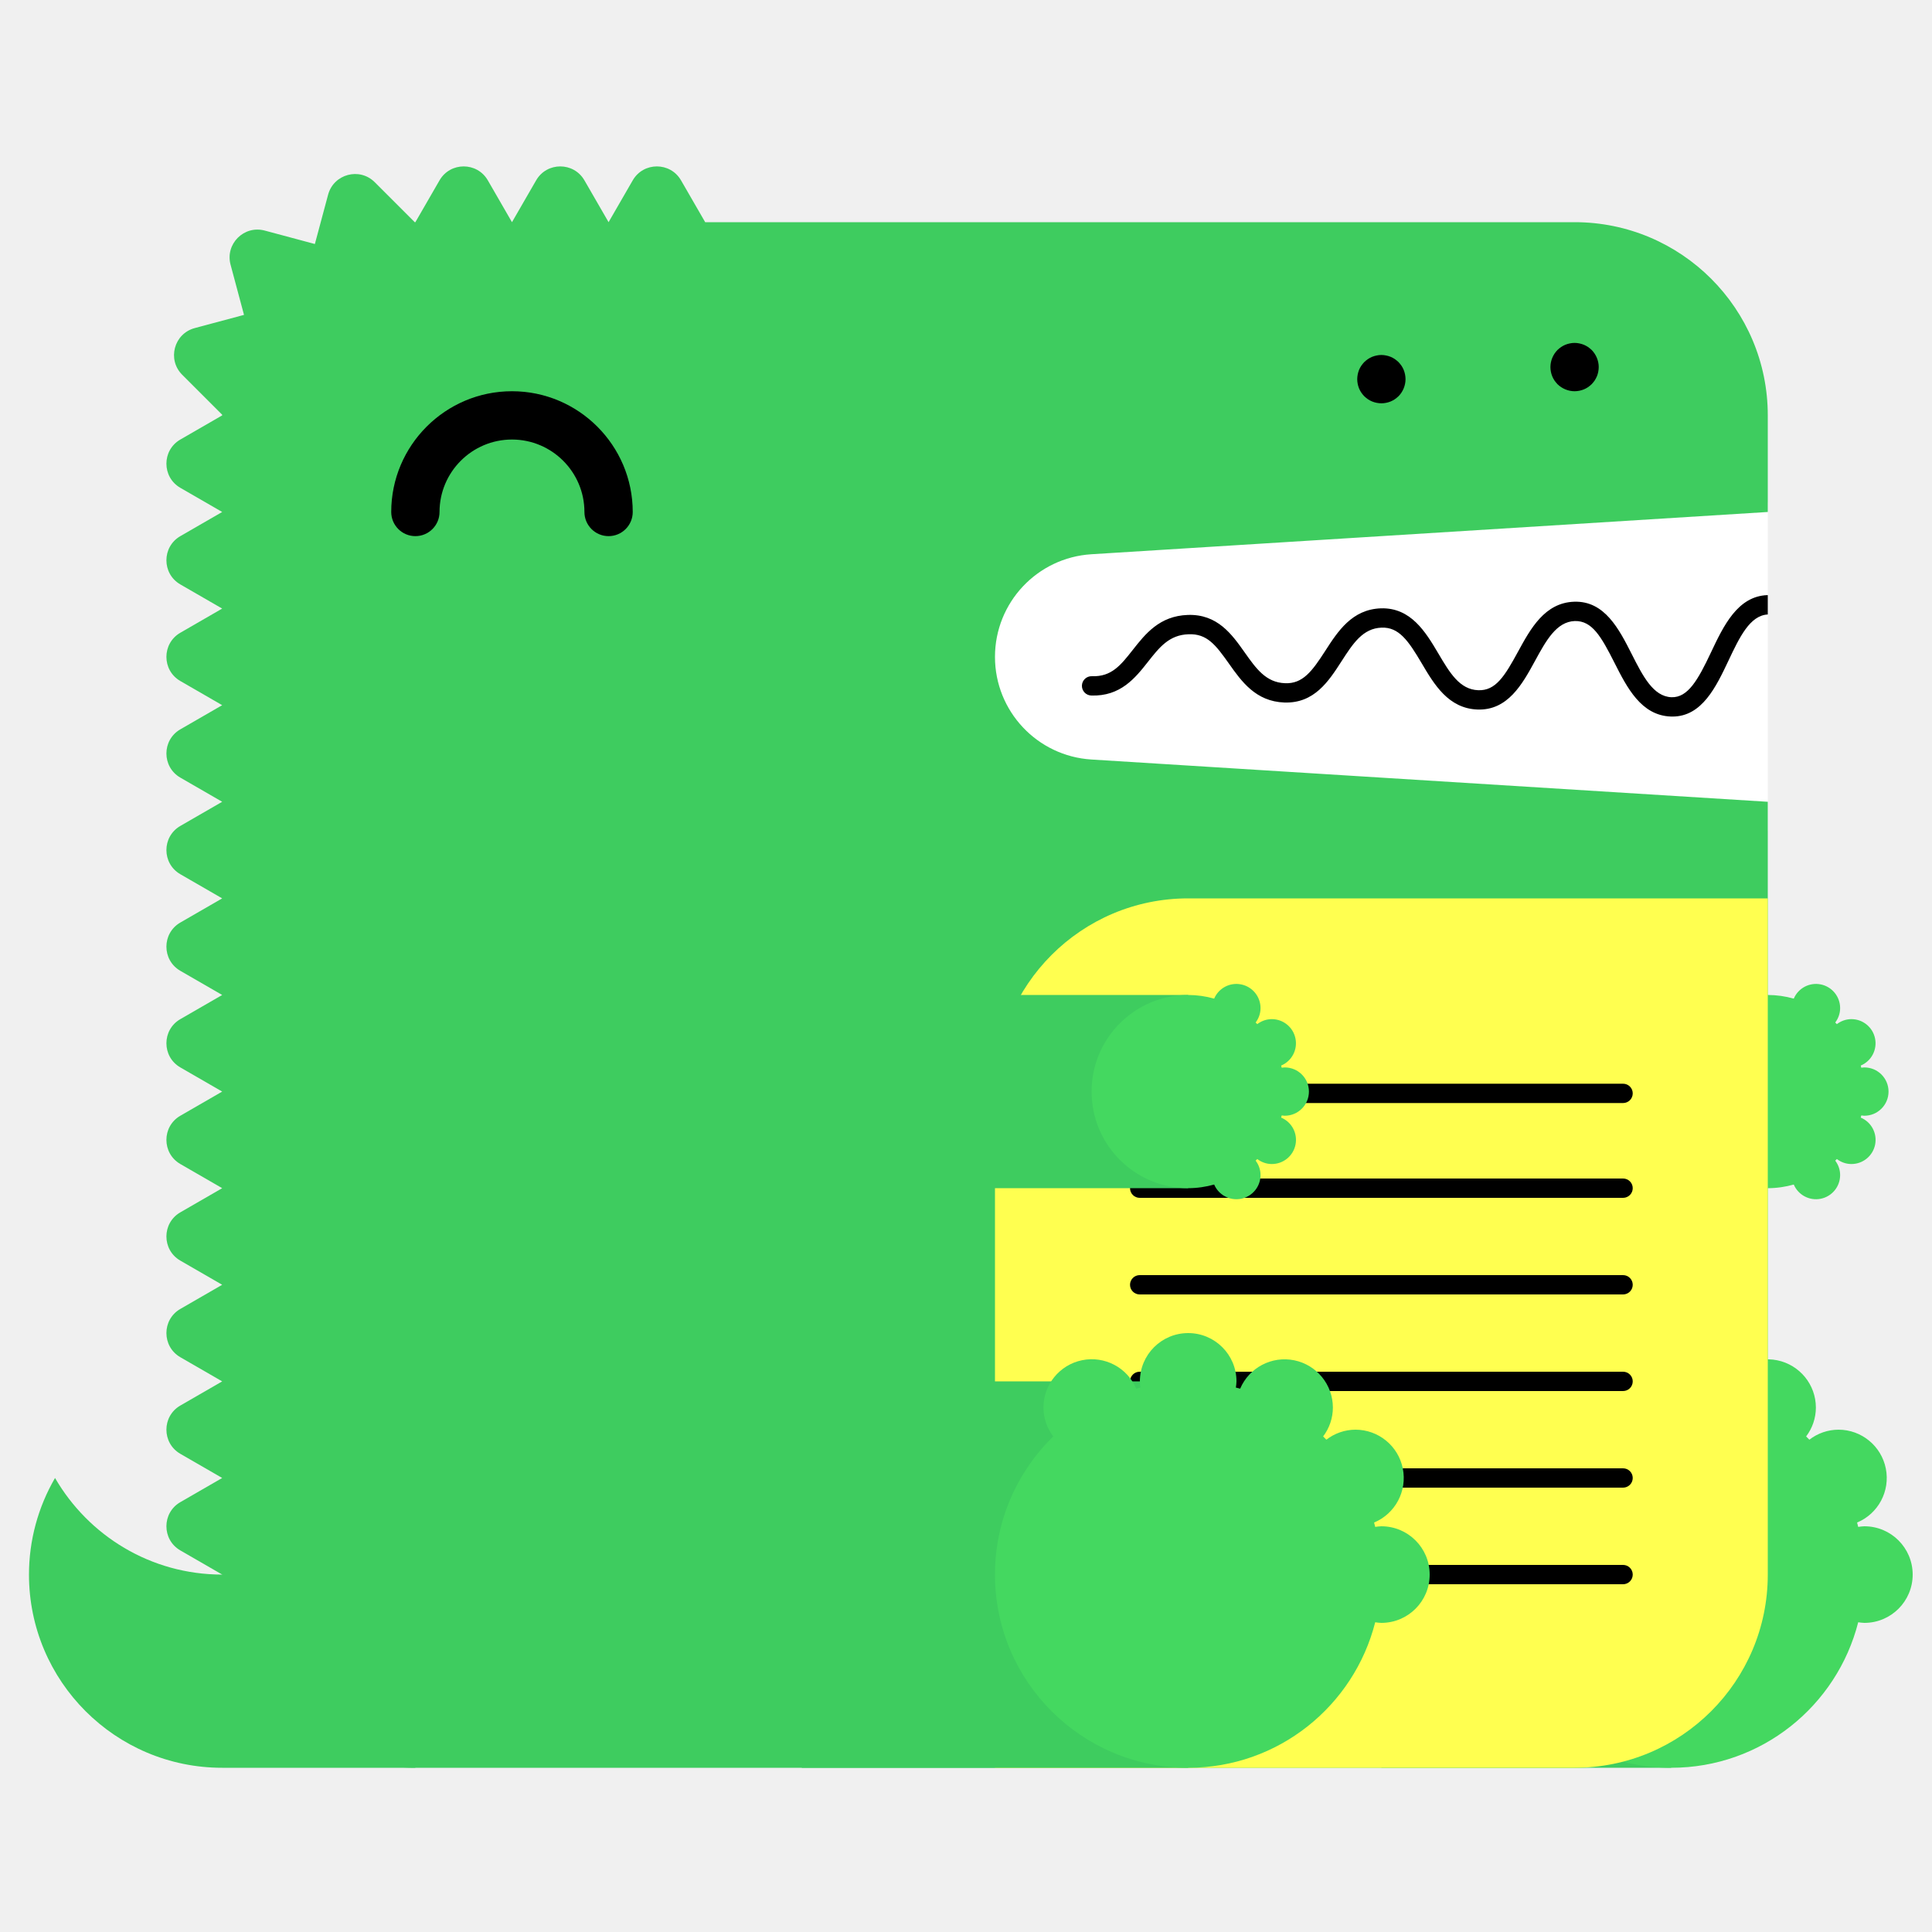
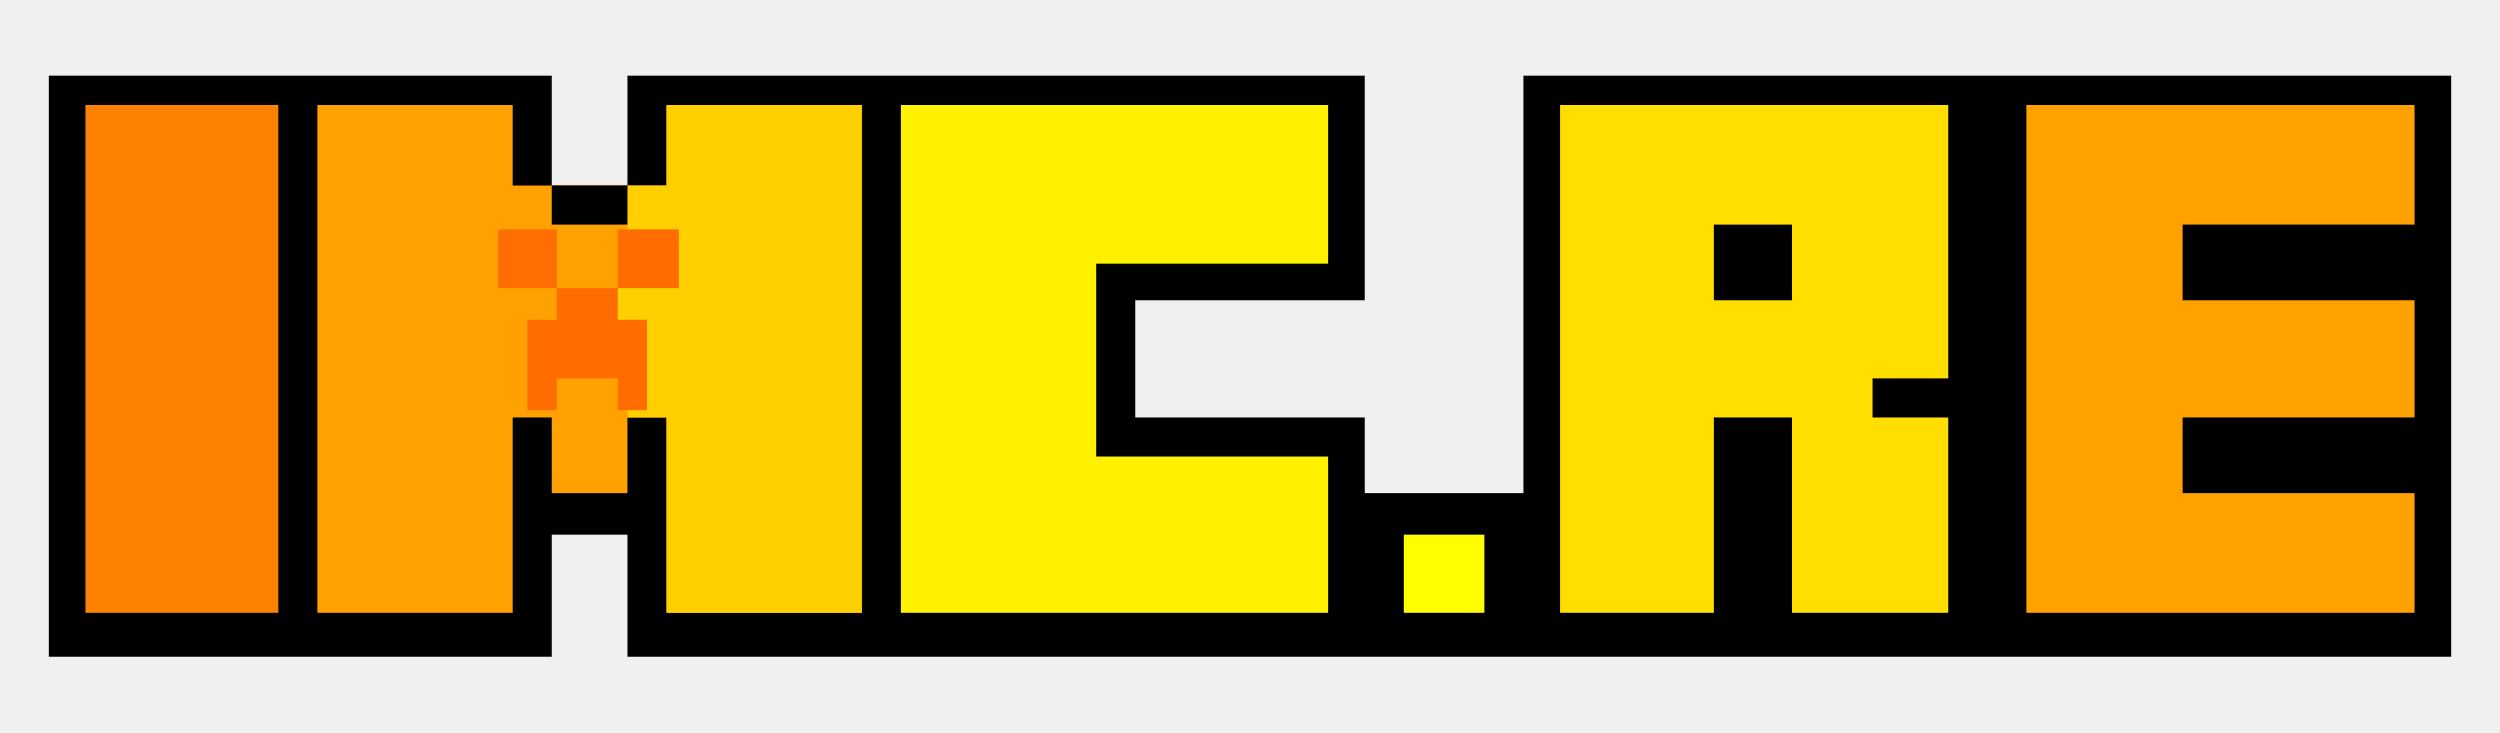
- <svg xmlns="http://www.w3.org/2000/svg" width="200" height="200" viewBox="0 0 200 200">
-   <g fill="none" fill-rule="evenodd">
-     <path fill="#FFF" d="M99 52h84v34H99z" />
-     <path d="M23 163c-7.398 0-13.843-4.027-17.303-10A19.886 19.886 0 0 0 3 163c0 11.046 8.954 20 20 20h20v-20H23z" fill="#3ECC5F" />
-     <path d="M112.98 57.376L183 53V43c0-11.046-8.954-20-20-20H73l-2.5-4.33c-1.112-1.925-3.889-1.925-5 0L63 23l-2.5-4.33c-1.111-1.925-3.889-1.925-5 0L53 23l-2.5-4.33c-1.111-1.925-3.889-1.925-5 0L43 23c-.022 0-.042.003-.065.003l-4.142-4.141c-1.57-1.571-4.252-.853-4.828 1.294l-1.369 5.104-5.192-1.392c-2.148-.575-4.111 1.389-3.535 3.536l1.39 5.193-5.102 1.367c-2.148.576-2.867 3.259-1.296 4.83l4.142 4.142c0 .021-.003.042-.003.064l-4.33 2.5c-1.925 1.111-1.925 3.889 0 5L23 53l-4.33 2.5c-1.925 1.111-1.925 3.889 0 5L23 63l-4.33 2.5c-1.925 1.111-1.925 3.889 0 5L23 73l-4.33 2.5c-1.925 1.111-1.925 3.889 0 5L23 83l-4.33 2.5c-1.925 1.111-1.925 3.889 0 5L23 93l-4.33 2.5c-1.925 1.111-1.925 3.889 0 5L23 103l-4.33 2.5c-1.925 1.111-1.925 3.889 0 5L23 113l-4.33 2.5c-1.925 1.111-1.925 3.889 0 5L23 123l-4.33 2.5c-1.925 1.111-1.925 3.889 0 5L23 133l-4.33 2.5c-1.925 1.111-1.925 3.889 0 5L23 143l-4.33 2.5c-1.925 1.111-1.925 3.889 0 5L23 153l-4.33 2.5c-1.925 1.111-1.925 3.889 0 5L23 163c0 11.046 8.954 20 20 20h120c11.046 0 20-8.954 20-20V83l-70.02-4.376A10.645 10.645 0 0 1 103 68c0-5.621 4.37-10.273 9.98-10.624" fill="#3ECC5F" />
-     <path fill="#3ECC5F" d="M143 183h30v-40h-30z" />
-     <path d="M193 158c-.219 0-.428.037-.639.064-.038-.15-.074-.301-.116-.451A5 5 0 0 0 190.32 148a4.96 4.96 0 0 0-3.016 1.036 26.531 26.531 0 0 0-.335-.336 4.955 4.955 0 0 0 1.011-2.987 5 5 0 0 0-9.599-1.959c-.148-.042-.297-.077-.445-.115.027-.211.064-.42.064-.639a5 5 0 0 0-5-5 5 5 0 0 0-5 5c0 .219.037.428.064.639-.148.038-.297.073-.445.115a4.998 4.998 0 0 0-9.599 1.959c0 1.125.384 2.151 1.011 2.987-3.717 3.632-6.031 8.693-6.031 14.3 0 11.046 8.954 20 20 20 9.339 0 17.16-6.41 19.361-15.064.211.027.42.064.639.064a5 5 0 0 0 5-5 5 5 0 0 0-5-5" fill="#44D860" />
-     <path fill="#3ECC5F" d="M153 123h30v-20h-30z" />
-     <path d="M193 115.5a2.5 2.5 0 1 0 0-5c-.109 0-.214.019-.319.032-.02-.075-.037-.15-.058-.225a2.501 2.501 0 0 0-.963-4.807c-.569 0-1.088.197-1.508.518a6.653 6.653 0 0 0-.168-.168c.314-.417.506-.931.506-1.494a2.5 2.5 0 0 0-4.8-.979A9.987 9.987 0 0 0 183 103c-5.522 0-10 4.478-10 10s4.478 10 10 10c.934 0 1.833-.138 2.69-.377a2.5 2.5 0 0 0 4.8-.979c0-.563-.192-1.077-.506-1.494.057-.055.113-.111.168-.168.42.321.939.518 1.508.518a2.5 2.5 0 0 0 .963-4.807c.021-.074.038-.15.058-.225.105.013.21.032.319.032" fill="#44D860" />
-     <path d="M63 55.5a2.5 2.5 0 0 1-2.5-2.5c0-4.136-3.364-7.5-7.5-7.5s-7.5 3.364-7.5 7.5a2.5 2.5 0 1 1-5 0c0-6.893 5.607-12.5 12.5-12.5S65.5 46.107 65.5 53a2.5 2.5 0 0 1-2.5 2.5" fill="#000" />
-     <path d="M103 183h60c11.046 0 20-8.954 20-20V93h-60c-11.046 0-20 8.954-20 20v70z" fill="#FFFF50" />
-     <path d="M168.02 124h-50.04a1 1 0 1 1 0-2h50.04a1 1 0 1 1 0 2m0 20h-50.04a1 1 0 1 1 0-2h50.04a1 1 0 1 1 0 2m0 20h-50.04a1 1 0 1 1 0-2h50.04a1 1 0 1 1 0 2m0-49.814h-50.04a1 1 0 1 1 0-2h50.04a1 1 0 1 1 0 2m0 19.814h-50.04a1 1 0 1 1 0-2h50.04a1 1 0 1 1 0 2m0 20h-50.04a1 1 0 1 1 0-2h50.04a1 1 0 1 1 0 2M183 61.611c-.012 0-.022-.006-.034-.005-3.09.105-4.552 3.196-5.842 5.923-1.346 2.85-2.387 4.703-4.093 4.647-1.889-.068-2.969-2.202-4.113-4.46-1.314-2.594-2.814-5.536-5.963-5.426-3.046.104-4.513 2.794-5.807 5.167-1.377 2.528-2.314 4.065-4.121 3.994-1.927-.07-2.951-1.805-4.136-3.813-1.321-2.236-2.848-4.75-5.936-4.664-2.994.103-4.465 2.385-5.763 4.4-1.373 2.13-2.335 3.428-4.165 3.351-1.973-.07-2.992-1.51-4.171-3.177-1.324-1.873-2.816-3.993-5.895-3.89-2.928.1-4.399 1.97-5.696 3.618-1.232 1.564-2.194 2.802-4.229 2.724a1 1 0 0 0-.072 2c3.017.101 4.545-1.8 5.872-3.487 1.177-1.496 2.193-2.787 4.193-2.855 1.926-.082 2.829 1.115 4.195 3.045 1.297 1.834 2.769 3.914 5.731 4.021 3.103.104 4.596-2.215 5.918-4.267 1.182-1.834 2.202-3.417 4.15-3.484 1.793-.067 2.769 1.35 4.145 3.681 1.297 2.197 2.766 4.686 5.787 4.796 3.125.108 4.634-2.62 5.949-5.035 1.139-2.088 2.214-4.06 4.119-4.126 1.793-.042 2.728 1.595 4.111 4.33 1.292 2.553 2.757 5.445 5.825 5.556l.169.003c3.064 0 4.518-3.075 5.805-5.794 1.139-2.41 2.217-4.68 4.067-4.773v-2z" fill="#000" />
-     <path fill="#3ECC5F" d="M83 183h40v-40H83z" />
-     <path d="M143 158c-.219 0-.428.037-.639.064-.038-.15-.074-.301-.116-.451A5 5 0 0 0 140.32 148a4.96 4.96 0 0 0-3.016 1.036 26.531 26.531 0 0 0-.335-.336 4.955 4.955 0 0 0 1.011-2.987 5 5 0 0 0-9.599-1.959c-.148-.042-.297-.077-.445-.115.027-.211.064-.42.064-.639a5 5 0 0 0-5-5 5 5 0 0 0-5 5c0 .219.037.428.064.639-.148.038-.297.073-.445.115a4.998 4.998 0 0 0-9.599 1.959c0 1.125.384 2.151 1.011 2.987-3.717 3.632-6.031 8.693-6.031 14.3 0 11.046 8.954 20 20 20 9.339 0 17.16-6.41 19.361-15.064.211.027.42.064.639.064a5 5 0 0 0 5-5 5 5 0 0 0-5-5" fill="#44D860" />
-     <path fill="#3ECC5F" d="M83 123h40v-20H83z" />
-     <path d="M133 115.5a2.5 2.5 0 1 0 0-5c-.109 0-.214.019-.319.032-.02-.075-.037-.15-.058-.225a2.501 2.501 0 0 0-.963-4.807c-.569 0-1.088.197-1.508.518a6.653 6.653 0 0 0-.168-.168c.314-.417.506-.931.506-1.494a2.5 2.5 0 0 0-4.8-.979A9.987 9.987 0 0 0 123 103c-5.522 0-10 4.478-10 10s4.478 10 10 10c.934 0 1.833-.138 2.69-.377a2.5 2.5 0 0 0 4.8-.979c0-.563-.192-1.077-.506-1.494.057-.055.113-.111.168-.168.42.321.939.518 1.508.518a2.5 2.5 0 0 0 .963-4.807c.021-.074.038-.15.058-.225.105.013.21.032.319.032" fill="#44D860" />
-     <path d="M143 41.75c-.16 0-.33-.02-.49-.05a2.52 2.52 0 0 1-.47-.14c-.15-.06-.29-.14-.431-.23-.13-.09-.259-.2-.38-.31-.109-.12-.219-.24-.309-.38s-.17-.28-.231-.43a2.619 2.619 0 0 1-.189-.96c0-.16.02-.33.05-.49.03-.16.08-.31.139-.47.061-.15.141-.29.231-.43.09-.13.2-.26.309-.38.121-.11.25-.22.38-.31.141-.09.281-.17.431-.23.149-.06.31-.11.47-.14.32-.07.65-.07.98 0 .159.03.32.08.47.14.149.06.29.14.43.23.13.09.259.2.38.31.11.12.22.25.31.38.09.14.17.28.23.43.06.16.11.31.14.47.029.16.05.33.05.49 0 .66-.271 1.31-.73 1.77-.121.11-.25.22-.38.31-.14.09-.281.17-.43.23a2.565 2.565 0 0 1-.96.19m20-1.25c-.66 0-1.3-.27-1.771-.73a3.802 3.802 0 0 1-.309-.38c-.09-.14-.17-.28-.231-.43a2.619 2.619 0 0 1-.189-.96c0-.66.27-1.3.729-1.77.121-.11.25-.22.38-.31.141-.09.281-.17.431-.23.149-.06.31-.11.47-.14.32-.07.66-.07.98 0 .159.03.32.08.47.14.149.06.29.14.43.23.13.09.259.2.38.31.459.47.73 1.11.73 1.77 0 .16-.021.33-.05.49-.03.16-.08.32-.14.47-.07.15-.14.29-.23.43-.09.13-.2.26-.31.38-.121.11-.25.22-.38.31-.14.09-.281.17-.43.23a2.565 2.565 0 0 1-.96.19" fill="#000" />
-   </g>
+ <svg xmlns="http://www.w3.org/2000/svg" version="1.1" width="1024" height="300">
+   <path d="M0 0 C67.98 0 135.96 0 206 0 C206 14.85 206 29.7 206 45 C216.23 45 226.46 45 237 45 C237 30.15 237 15.3 237 0 C336.66 0 436.32 0 539 0 C539 30.36 539 60.72 539 92 C507.98 92 476.96 92 445 92 C445 107.84 445 123.68 445 140 C476.02 140 507.04 140 539 140 C539 150.23 539 160.46 539 171 C560.45 171 581.9 171 604 171 C604 114.57 604 58.14 604 0 C729.4 0 854.8 0 984 0 C984 78.54 984 157.08 984 238 C737.49 238 490.98 238 237 238 C237 221.5 237 205 237 188 C226.77 188 216.54 188 206 188 C206 204.5 206 221 206 238 C138.02 238 70.04 238 0 238 C0 159.46 0 80.92 0 0 Z " fill="#000000" transform="translate(20,31)" />
+   <path d="M0 0 C26.4 0 52.8 0 80 0 C80 10.89 80 21.78 80 33 C100.79 33 121.58 33 143 33 C143 22.11 143 11.22 143 0 C169.4 0 195.8 0 223 0 C223 68.64 223 137.28 223 208 C196.6 208 170.2 208 143 208 C143 181.6 143 155.2 143 128 C137.72 128 132.44 128 127 128 C127 138.23 127 148.46 127 159 C116.77 159 106.54 159 96 159 C96 148.77 96 138.54 96 128 C90.72 128 85.44 128 80 128 C80 154.4 80 180.8 80 208 C53.6 208 27.2 208 0 208 C0 139.36 0 70.72 0 0 Z " fill="#FFA101" transform="translate(130,43)" />
+   <path d="M0 0 C52.47 0 104.94 0 159 0 C159 36.96 159 73.92 159 112 C148.77 112 138.54 112 128 112 C128 117.28 128 122.56 128 128 C138.23 128 148.46 128 159 128 C159 154.4 159 180.8 159 208 C137.88 208 116.76 208 95 208 C95 181.6 95 155.2 95 128 C84.44 128 73.88 128 63 128 C63 154.4 63 180.8 63 208 C42.21 208 21.42 208 0 208 C0 139.36 0 70.72 0 0 Z " fill="#FFDE00" transform="translate(639,43)" />
+   <path d="M0 0 C57.75 0 115.5 0 175 0 C175 21.45 175 42.9 175 65 C143.65 65 112.3 65 80 65 C80 91.07 80 117.14 80 144 C111.35 144 142.7 144 175 144 C175 165.12 175 186.24 175 208 C117.25 208 59.5 208 0 208 C0 139.36 0 70.72 0 0 Z " fill="#FFF100" transform="translate(369,43)" />
+   <path d="M0 0 C52.47 0 104.94 0 159 0 C159 16.17 159 32.34 159 49 C127.65 49 96.3 49 64 49 C64 59.23 64 69.46 64 80 C95.35 80 126.7 80 159 80 C159 95.84 159 111.68 159 128 C127.65 128 96.3 128 64 128 C64 138.23 64 148.46 64 159 C95.35 159 126.7 159 159 159 C159 175.17 159 191.34 159 208 C106.53 208 54.06 208 0 208 C0 139.36 0 70.72 0 0 Z " fill="#FFA200" transform="translate(830,43)" />
+   <path d="M0 0 C26.4 0 52.8 0 80 0 C80 68.64 80 137.28 80 208 C53.6 208 27.2 208 0 208 C0 181.6 0 155.2 0 128 C-5.28 128 -10.56 128 -16 128 C-16 127.01 -16 126.02 -16 125 C-13.36 125 -10.72 125 -8 125 C-8 112.79 -8 100.58 -8 88 C-11.96 88 -15.92 88 -20 88 C-20 83.71 -20 79.42 -20 75 C-11.75 75 -3.5 75 5 75 C5 67.08 5 59.16 5 51 C-1.93 51 -8.86 51 -16 51 C-16 45.06 -16 39.12 -16 33 C-10.72 33 -5.44 33 0 33 C0 22.11 0 11.22 0 0 Z " fill="#FFCF00" transform="translate(273,43)" />
+   <path d="M0 0 C26.07 0 52.14 0 79 0 C79 68.64 79 137.28 79 208 C52.93 208 26.86 208 0 208 C0 139.36 0 70.72 0 0 Z " fill="#FF8101" transform="translate(35,43)" />
+   <path d="M0 0 C8.25 0 16.5 0 25 0 C25 4.29 25 8.58 25 13 C28.96 13 32.92 13 37 13 C37 25.21 37 37.42 37 50 C33.04 50 29.08 50 25 50 C25 45.71 25 41.42 25 37 C16.75 37 8.5 37 0 37 C0 41.29 0 45.58 0 50 C-3.96 50 -7.92 50 -12 50 C-12 37.79 -12 25.58 -12 13 C-8.04 13 -4.08 13 0 13 C0 8.71 0 4.42 0 0 Z " fill="#FF6D01" transform="translate(228,118)" />
+   <path d="M0 0 C10.89 0 21.78 0 33 0 C33 10.56 33 21.12 33 32 C22.11 32 11.22 32 0 32 C0 21.44 0 10.88 0 0 Z " fill="#FFFE00" transform="translate(575,219)" />
+   <path d="M0 0 C10.56 0 21.12 0 32 0 C32 10.23 32 20.46 32 31 C21.44 31 10.88 31 0 31 C0 20.77 0 10.54 0 0 Z " fill="#000000" transform="translate(702,92)" />
+   <path d="M0 0 C8.25 0 16.5 0 25 0 C25 7.92 25 15.84 25 24 C16.75 24 8.5 24 0 24 C0 16.08 0 8.16 0 0 Z " fill="#FF6D00" transform="translate(253,94)" />
+   <path d="M0 0 C7.92 0 15.84 0 24 0 C24 7.92 24 15.84 24 24 C16.08 24 8.16 24 0 24 C0 16.08 0 8.16 0 0 Z " fill="#FF6E02" transform="translate(204,94)" />
+   <path d="M0 0 C10.23 0 20.46 0 31 0 C31 5.28 31 10.56 31 16 C20.77 16 10.54 16 0 16 C0 10.72 0 5.44 0 0 Z " fill="#000000" transform="translate(226,76)" />
</svg>
